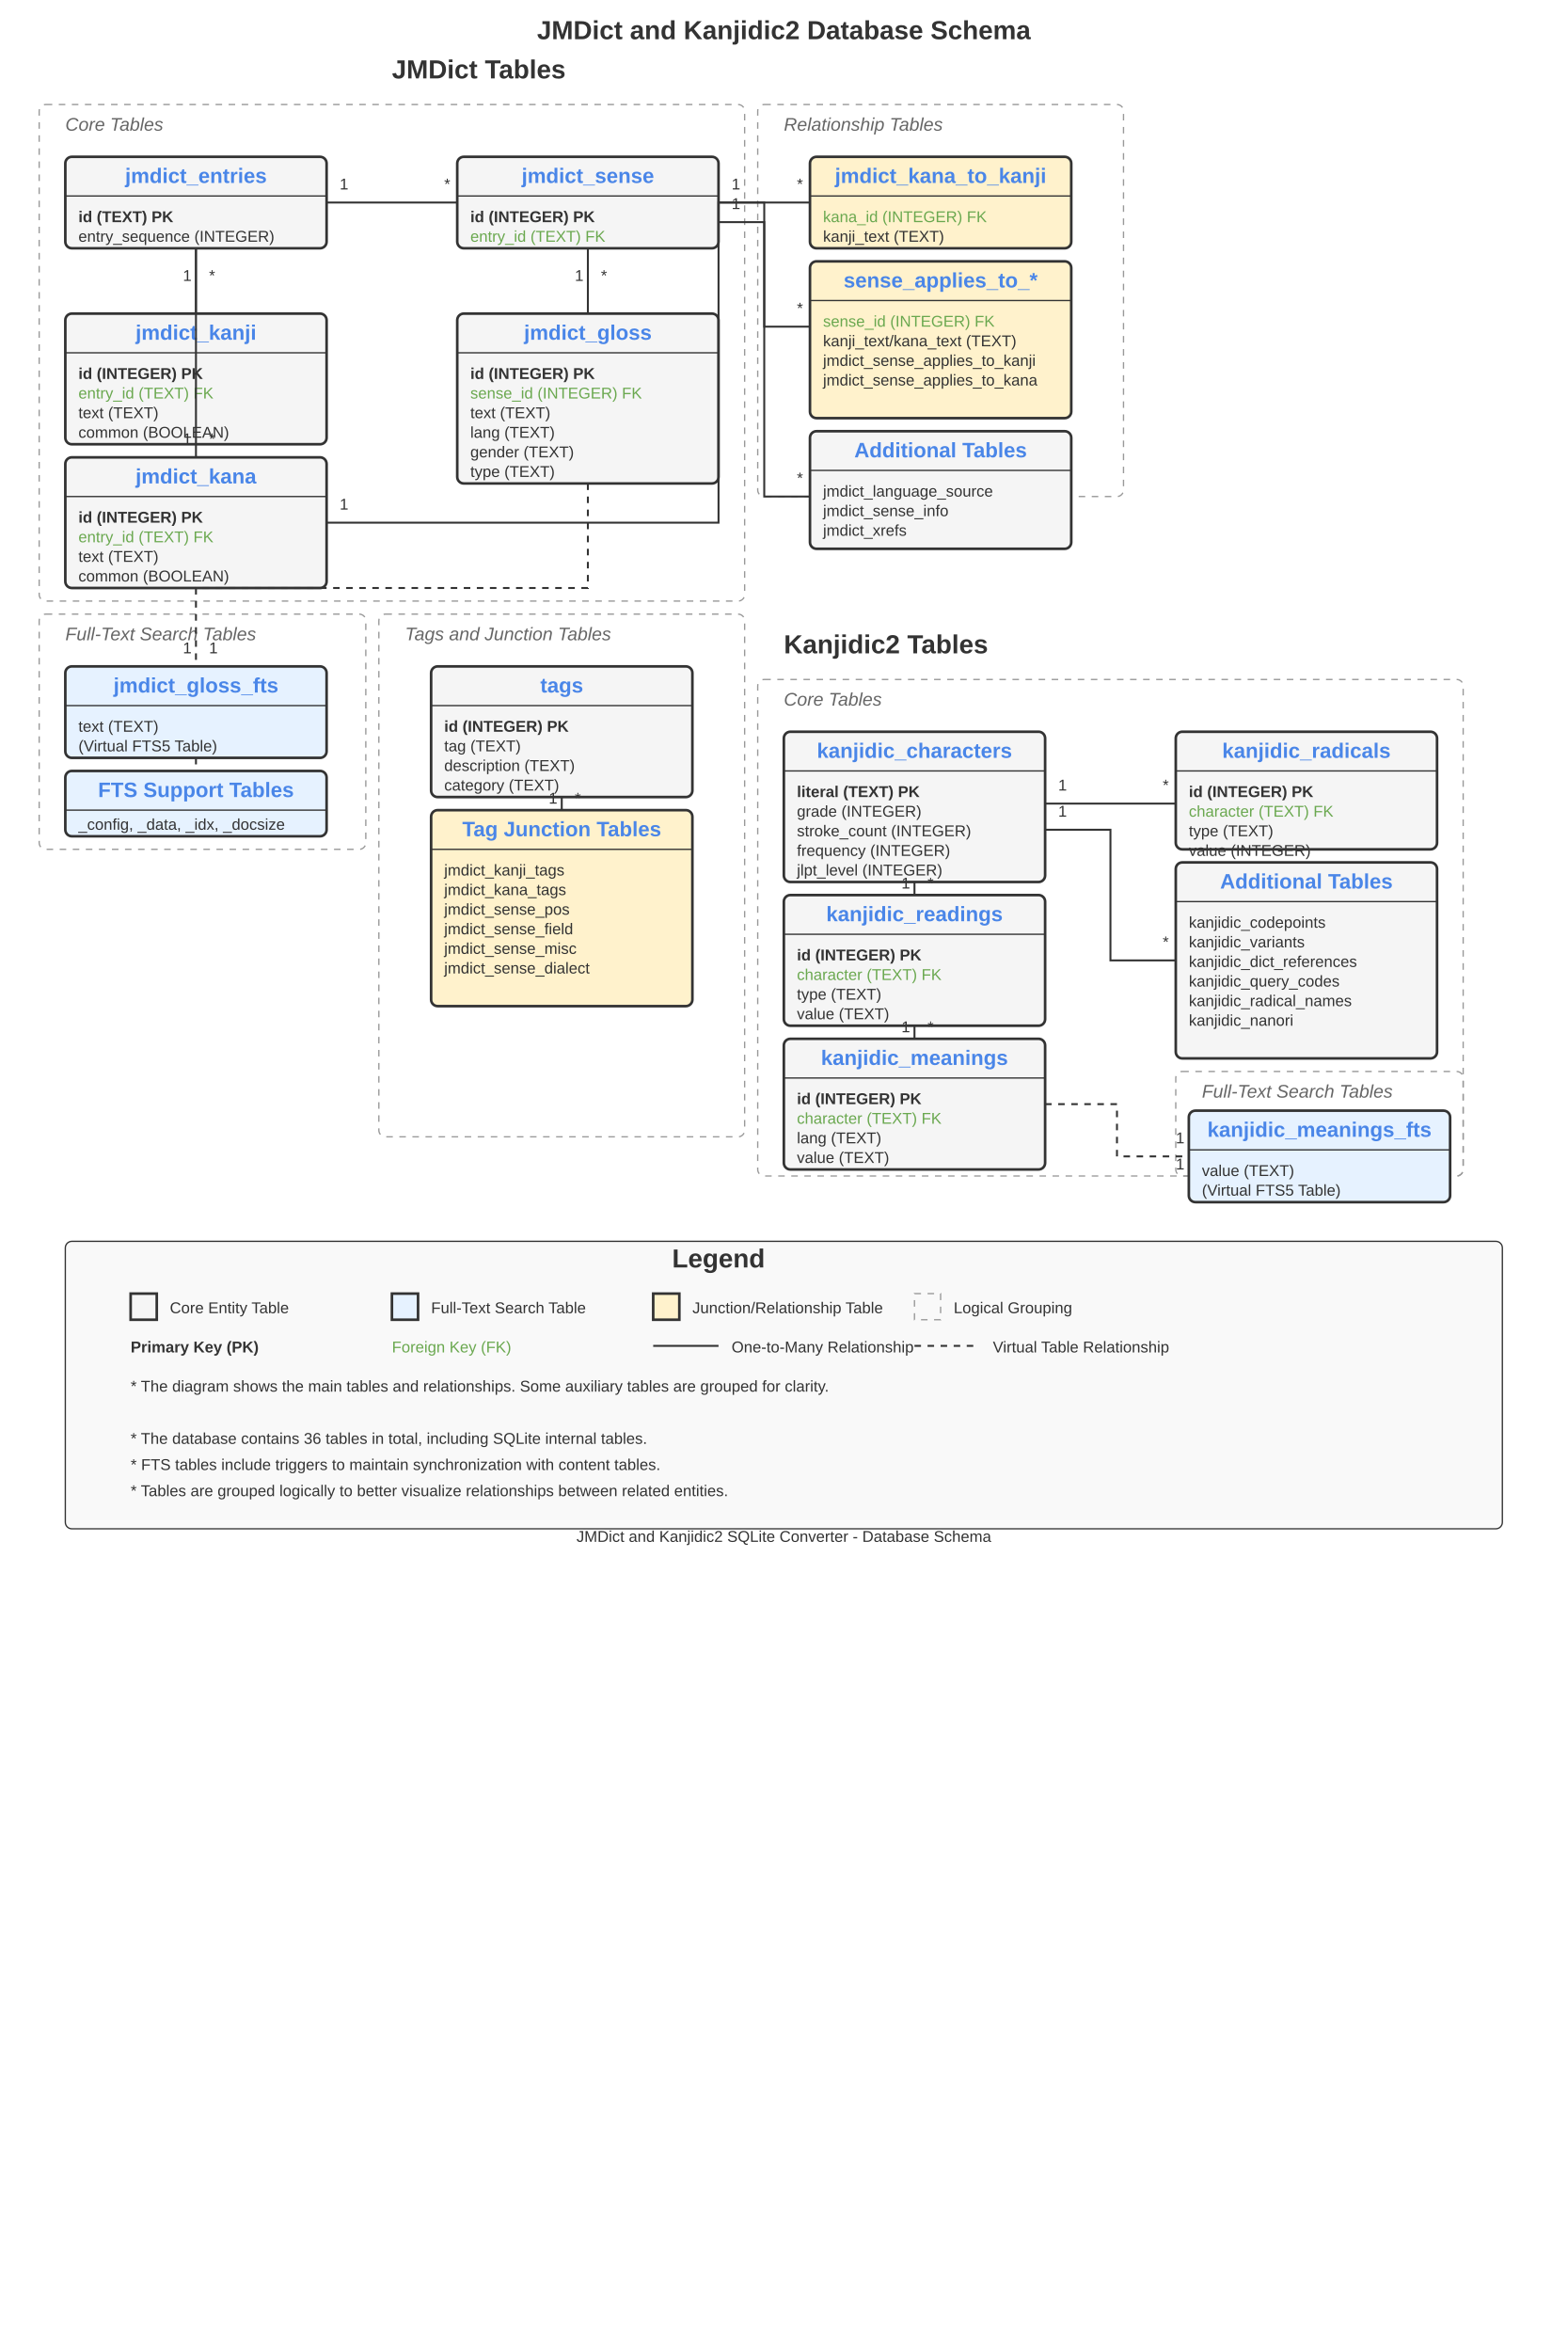
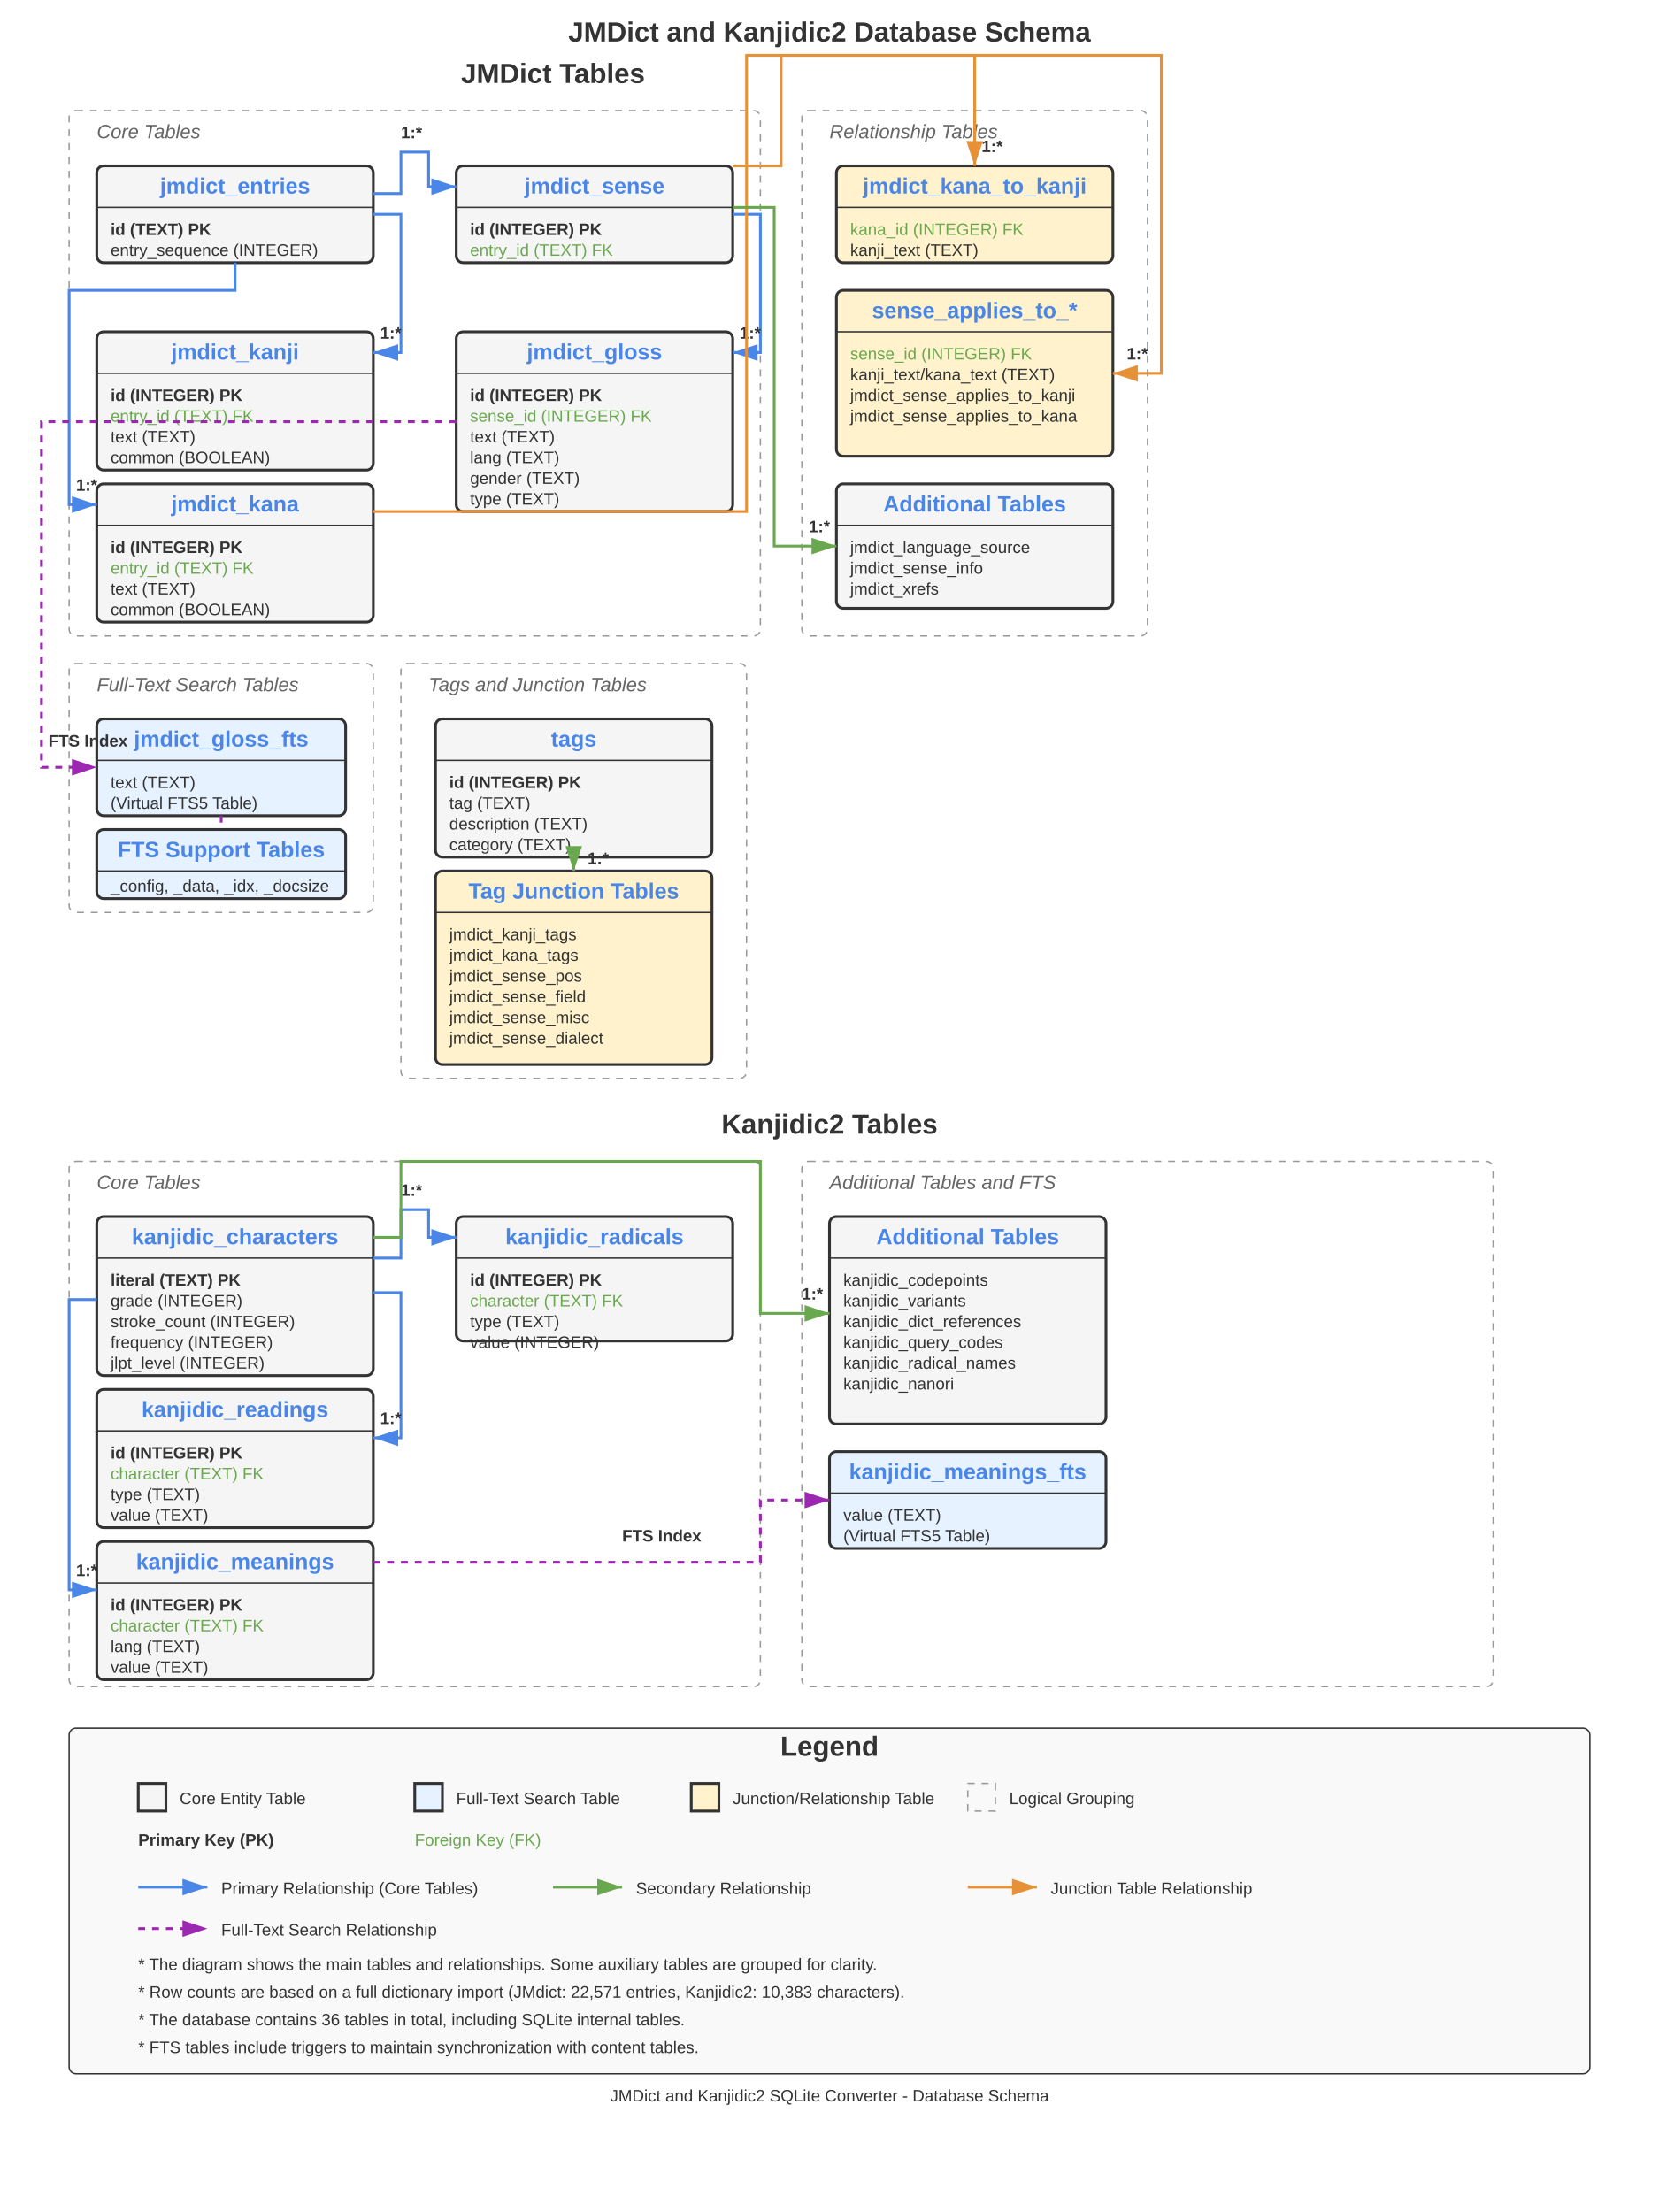
- <svg xmlns="http://www.w3.org/2000/svg" width="1200" height="1800">
+ <svg xmlns="http://www.w3.org/2000/svg" width="1200" height="1600">
  <style>
        .entity {
            fill: #f5f5f5;
            stroke: #333;
            stroke-width: 2;
        }
        .entity-title {
            fill: #4a86e8;
            font-family: Arial, sans-serif;
            font-size: 16px;
            font-weight: bold;
        }
        .entity-attribute {
            fill: #333;
            font-family: Arial, sans-serif;
            font-size: 12px;
        }
        .primary-key {
            font-weight: bold;
        }
        .foreign-key {
            fill: #6aa84f;
        }
        .relationship {
-             stroke: #333;
-             stroke-width: 1.5;
+             stroke-width: 2;
            fill: none;
        }
+         .rel-primary {
+             stroke: #4a86e8;
+         }
+         .rel-secondary {
+             stroke: #6aa84f;
+         }
+         .rel-fts {
+             stroke: #9c27b0;
+         }
+         .rel-junction {
+             stroke: #e69138;
+         }
        .cardinality {
            fill: #333;
            font-family: Arial, sans-serif;
            font-size: 12px;
+             font-weight: bold;
        }
        .section-title {
            fill: #333;
            font-family: Arial, sans-serif;
            font-size: 20px;
            font-weight: bold;
        }
        .subsection-title {
            fill: #666;
            font-family: Arial, sans-serif;
            font-size: 16px;
            font-weight: bold;
        }
        .fts-entity {
            fill: #e6f2ff;
            stroke: #333;
            stroke-width: 2;
        }
        .junction-entity {
            fill: #fff2cc;
            stroke: #333;
            stroke-width: 2;
        }
        .group-box {
            fill: none;
            stroke: #999;
            stroke-width: 1;
            stroke-dasharray: 5,5;
        }
        .group-label {
            fill: #666;
            font-family: Arial, sans-serif;
            font-size: 14px;
            font-style: italic;
        }
+         .arrow {
+             fill: #333;
+         }
    </style>
  <text x="600" y="30" text-anchor="middle" class="section-title">JMDict and Kanjidic2 Database Schema</text>
-   <text x="300" y="60" class="section-title">JMDict Tables</text>
-   <rect x="30" y="80" width="540" height="380" rx="5" ry="5" class="group-box" />
-   <text x="50" y="100" class="group-label">Core Tables</text>
-   <rect x="50" y="120" width="200" height="70" rx="5" ry="5" class="entity" />
-   <text x="150" y="140" text-anchor="middle" class="entity-title">jmdict_entries</text>
-   <line x1="50" y1="150" x2="250" y2="150" stroke="#333" stroke-width="1" />
-   <text x="60" y="170" class="entity-attribute primary-key">id (TEXT) PK</text>
-   <text x="60" y="185" class="entity-attribute">entry_sequence (INTEGER)</text>
-   <rect x="50" y="240" width="200" height="100" rx="5" ry="5" class="entity" />
-   <text x="150" y="260" text-anchor="middle" class="entity-title">jmdict_kanji</text>
-   <line x1="50" y1="270" x2="250" y2="270" stroke="#333" stroke-width="1" />
-   <text x="60" y="290" class="entity-attribute primary-key">id (INTEGER) PK</text>
-   <text x="60" y="305" class="entity-attribute foreign-key">entry_id (TEXT) FK</text>
-   <text x="60" y="320" class="entity-attribute">text (TEXT)</text>
-   <text x="60" y="335" class="entity-attribute">common (BOOLEAN)</text>
-   <rect x="50" y="350" width="200" height="100" rx="5" ry="5" class="entity" />
-   <text x="150" y="370" text-anchor="middle" class="entity-title">jmdict_kana</text>
-   <line x1="50" y1="380" x2="250" y2="380" stroke="#333" stroke-width="1" />
-   <text x="60" y="400" class="entity-attribute primary-key">id (INTEGER) PK</text>
-   <text x="60" y="415" class="entity-attribute foreign-key">entry_id (TEXT) FK</text>
-   <text x="60" y="430" class="entity-attribute">text (TEXT)</text>
-   <text x="60" y="445" class="entity-attribute">common (BOOLEAN)</text>
-   <rect x="350" y="120" width="200" height="70" rx="5" ry="5" class="entity" />
-   <text x="450" y="140" text-anchor="middle" class="entity-title">jmdict_sense</text>
-   <line x1="350" y1="150" x2="550" y2="150" stroke="#333" stroke-width="1" />
-   <text x="360" y="170" class="entity-attribute primary-key">id (INTEGER) PK</text>
-   <text x="360" y="185" class="entity-attribute foreign-key">entry_id (TEXT) FK</text>
-   <rect x="350" y="240" width="200" height="130" rx="5" ry="5" class="entity" />
-   <text x="450" y="260" text-anchor="middle" class="entity-title">jmdict_gloss</text>
-   <line x1="350" y1="270" x2="550" y2="270" stroke="#333" stroke-width="1" />
-   <text x="360" y="290" class="entity-attribute primary-key">id (INTEGER) PK</text>
-   <text x="360" y="305" class="entity-attribute foreign-key">sense_id (INTEGER) FK</text>
-   <text x="360" y="320" class="entity-attribute">text (TEXT)</text>
-   <text x="360" y="335" class="entity-attribute">lang (TEXT)</text>
-   <text x="360" y="350" class="entity-attribute">gender (TEXT)</text>
-   <text x="360" y="365" class="entity-attribute">type (TEXT)</text>
-   <rect x="30" y="470" width="250" height="180" rx="5" ry="5" class="group-box" />
-   <text x="50" y="490" class="group-label">Full-Text Search Tables</text>
-   <rect x="50" y="510" width="200" height="70" rx="5" ry="5" class="fts-entity" />
-   <text x="150" y="530" text-anchor="middle" class="entity-title">jmdict_gloss_fts</text>
-   <line x1="50" y1="540" x2="250" y2="540" stroke="#333" stroke-width="1" />
-   <text x="60" y="560" class="entity-attribute">text (TEXT)</text>
-   <text x="60" y="575" class="entity-attribute">(Virtual FTS5 Table)</text>
-   <rect x="50" y="590" width="200" height="50" rx="5" ry="5" class="fts-entity" />
-   <text x="150" y="610" text-anchor="middle" class="entity-title">FTS Support Tables</text>
-   <line x1="50" y1="620" x2="250" y2="620" stroke="#333" stroke-width="1" />
-   <text x="60" y="635" class="entity-attribute">_config, _data, _idx, _docsize</text>
-   <rect x="290" y="470" width="280" height="400" rx="5" ry="5" class="group-box" />
-   <text x="310" y="490" class="group-label">Tags and Junction Tables</text>
-   <rect x="330" y="510" width="200" height="100" rx="5" ry="5" class="entity" />
-   <text x="430" y="530" text-anchor="middle" class="entity-title">tags</text>
-   <line x1="330" y1="540" x2="530" y2="540" stroke="#333" stroke-width="1" />
-   <text x="340" y="560" class="entity-attribute primary-key">id (INTEGER) PK</text>
-   <text x="340" y="575" class="entity-attribute">tag (TEXT)</text>
-   <text x="340" y="590" class="entity-attribute">description (TEXT)</text>
-   <text x="340" y="605" class="entity-attribute">category (TEXT)</text>
-   <rect x="330" y="620" width="200" height="150" rx="5" ry="5" class="junction-entity" />
-   <text x="430" y="640" text-anchor="middle" class="entity-title">Tag Junction Tables</text>
-   <line x1="330" y1="650" x2="530" y2="650" stroke="#333" stroke-width="1" />
-   <text x="340" y="670" class="entity-attribute">jmdict_kanji_tags</text>
-   <text x="340" y="685" class="entity-attribute">jmdict_kana_tags</text>
-   <text x="340" y="700" class="entity-attribute">jmdict_sense_pos</text>
-   <text x="340" y="715" class="entity-attribute">jmdict_sense_field</text>
-   <text x="340" y="730" class="entity-attribute">jmdict_sense_misc</text>
-   <text x="340" y="745" class="entity-attribute">jmdict_sense_dialect</text>
-   <rect x="580" y="80" width="280" height="300" rx="5" ry="5" class="group-box" />
+   <text x="400" y="60" text-anchor="middle" class="section-title">JMDict Tables</text>
+   <rect x="50" y="80" width="500" height="380" rx="5" ry="5" class="group-box" />
+   <text x="70" y="100" class="group-label">Core Tables</text>
+   <rect x="70" y="120" width="200" height="70" rx="5" ry="5" class="entity" />
+   <text x="170" y="140" text-anchor="middle" class="entity-title">jmdict_entries</text>
+   <line x1="70" y1="150" x2="270" y2="150" stroke="#333" stroke-width="1" />
+   <text x="80" y="170" class="entity-attribute primary-key">id (TEXT) PK</text>
+   <text x="80" y="185" class="entity-attribute">entry_sequence (INTEGER)</text>
+   <rect x="70" y="240" width="200" height="100" rx="5" ry="5" class="entity" />
+   <text x="170" y="260" text-anchor="middle" class="entity-title">jmdict_kanji</text>
+   <line x1="70" y1="270" x2="270" y2="270" stroke="#333" stroke-width="1" />
+   <text x="80" y="290" class="entity-attribute primary-key">id (INTEGER) PK</text>
+   <text x="80" y="305" class="entity-attribute foreign-key">entry_id (TEXT) FK</text>
+   <text x="80" y="320" class="entity-attribute">text (TEXT)</text>
+   <text x="80" y="335" class="entity-attribute">common (BOOLEAN)</text>
+   <rect x="70" y="350" width="200" height="100" rx="5" ry="5" class="entity" />
+   <text x="170" y="370" text-anchor="middle" class="entity-title">jmdict_kana</text>
+   <line x1="70" y1="380" x2="270" y2="380" stroke="#333" stroke-width="1" />
+   <text x="80" y="400" class="entity-attribute primary-key">id (INTEGER) PK</text>
+   <text x="80" y="415" class="entity-attribute foreign-key">entry_id (TEXT) FK</text>
+   <text x="80" y="430" class="entity-attribute">text (TEXT)</text>
+   <text x="80" y="445" class="entity-attribute">common (BOOLEAN)</text>
+   <rect x="330" y="120" width="200" height="70" rx="5" ry="5" class="entity" />
+   <text x="430" y="140" text-anchor="middle" class="entity-title">jmdict_sense</text>
+   <line x1="330" y1="150" x2="530" y2="150" stroke="#333" stroke-width="1" />
+   <text x="340" y="170" class="entity-attribute primary-key">id (INTEGER) PK</text>
+   <text x="340" y="185" class="entity-attribute foreign-key">entry_id (TEXT) FK</text>
+   <rect x="330" y="240" width="200" height="130" rx="5" ry="5" class="entity" />
+   <text x="430" y="260" text-anchor="middle" class="entity-title">jmdict_gloss</text>
+   <line x1="330" y1="270" x2="530" y2="270" stroke="#333" stroke-width="1" />
+   <text x="340" y="290" class="entity-attribute primary-key">id (INTEGER) PK</text>
+   <text x="340" y="305" class="entity-attribute foreign-key">sense_id (INTEGER) FK</text>
+   <text x="340" y="320" class="entity-attribute">text (TEXT)</text>
+   <text x="340" y="335" class="entity-attribute">lang (TEXT)</text>
+   <text x="340" y="350" class="entity-attribute">gender (TEXT)</text>
+   <text x="340" y="365" class="entity-attribute">type (TEXT)</text>
+   <rect x="580" y="80" width="250" height="380" rx="5" ry="5" class="group-box" />
  <text x="600" y="100" class="group-label">Relationship Tables</text>
-   <rect x="620" y="120" width="200" height="70" rx="5" ry="5" class="junction-entity" />
-   <text x="720" y="140" text-anchor="middle" class="entity-title">jmdict_kana_to_kanji</text>
-   <line x1="620" y1="150" x2="820" y2="150" stroke="#333" stroke-width="1" />
-   <text x="630" y="170" class="entity-attribute foreign-key">kana_id (INTEGER) FK</text>
-   <text x="630" y="185" class="entity-attribute">kanji_text (TEXT)</text>
-   <rect x="620" y="200" width="200" height="120" rx="5" ry="5" class="junction-entity" />
-   <text x="720" y="220" text-anchor="middle" class="entity-title">sense_applies_to_*</text>
-   <line x1="620" y1="230" x2="820" y2="230" stroke="#333" stroke-width="1" />
-   <text x="630" y="250" class="entity-attribute foreign-key">sense_id (INTEGER) FK</text>
-   <text x="630" y="265" class="entity-attribute">kanji_text/kana_text (TEXT)</text>
-   <text x="630" y="280" class="entity-attribute">jmdict_sense_applies_to_kanji</text>
-   <text x="630" y="295" class="entity-attribute">jmdict_sense_applies_to_kana</text>
-   <rect x="620" y="330" width="200" height="90" rx="5" ry="5" class="entity" />
-   <text x="720" y="350" text-anchor="middle" class="entity-title">Additional Tables</text>
-   <line x1="620" y1="360" x2="820" y2="360" stroke="#333" stroke-width="1" />
-   <text x="630" y="380" class="entity-attribute">jmdict_language_source</text>
-   <text x="630" y="395" class="entity-attribute">jmdict_sense_info</text>
-   <text x="630" y="410" class="entity-attribute">jmdict_xrefs</text>
-   <text x="600" y="500" class="section-title">Kanjidic2 Tables</text>
-   <rect x="580" y="520" width="540" height="380" rx="5" ry="5" class="group-box" />
-   <text x="600" y="540" class="group-label">Core Tables</text>
-   <rect x="600" y="560" width="200" height="115" rx="5" ry="5" class="entity" />
-   <text x="700" y="580" text-anchor="middle" class="entity-title">kanjidic_characters</text>
-   <line x1="600" y1="590" x2="800" y2="590" stroke="#333" stroke-width="1" />
-   <text x="610" y="610" class="entity-attribute primary-key">literal (TEXT) PK</text>
-   <text x="610" y="625" class="entity-attribute">grade (INTEGER)</text>
-   <text x="610" y="640" class="entity-attribute">stroke_count (INTEGER)</text>
-   <text x="610" y="655" class="entity-attribute">frequency (INTEGER)</text>
-   <text x="610" y="670" class="entity-attribute">jlpt_level (INTEGER)</text>
-   <rect x="600" y="685" width="200" height="100" rx="5" ry="5" class="entity" />
-   <text x="700" y="705" text-anchor="middle" class="entity-title">kanjidic_readings</text>
-   <line x1="600" y1="715" x2="800" y2="715" stroke="#333" stroke-width="1" />
-   <text x="610" y="735" class="entity-attribute primary-key">id (INTEGER) PK</text>
-   <text x="610" y="750" class="entity-attribute foreign-key">character (TEXT) FK</text>
-   <text x="610" y="765" class="entity-attribute">type (TEXT)</text>
-   <text x="610" y="780" class="entity-attribute">value (TEXT)</text>
-   <rect x="600" y="795" width="200" height="100" rx="5" ry="5" class="entity" />
-   <text x="700" y="815" text-anchor="middle" class="entity-title">kanjidic_meanings</text>
-   <line x1="600" y1="825" x2="800" y2="825" stroke="#333" stroke-width="1" />
-   <text x="610" y="845" class="entity-attribute primary-key">id (INTEGER) PK</text>
-   <text x="610" y="860" class="entity-attribute foreign-key">character (TEXT) FK</text>
-   <text x="610" y="875" class="entity-attribute">lang (TEXT)</text>
-   <text x="610" y="890" class="entity-attribute">value (TEXT)</text>
-   <rect x="900" y="560" width="200" height="90" rx="5" ry="5" class="entity" />
-   <text x="1000" y="580" text-anchor="middle" class="entity-title">kanjidic_radicals</text>
-   <line x1="900" y1="590" x2="1100" y2="590" stroke="#333" stroke-width="1" />
-   <text x="910" y="610" class="entity-attribute primary-key">id (INTEGER) PK</text>
-   <text x="910" y="625" class="entity-attribute foreign-key">character (TEXT) FK</text>
-   <text x="910" y="640" class="entity-attribute">type (TEXT)</text>
-   <text x="910" y="655" class="entity-attribute">value (INTEGER)</text>
-   <rect x="900" y="660" width="200" height="150" rx="5" ry="5" class="entity" />
-   <text x="1000" y="680" text-anchor="middle" class="entity-title">Additional Tables</text>
-   <line x1="900" y1="690" x2="1100" y2="690" stroke="#333" stroke-width="1" />
-   <text x="910" y="710" class="entity-attribute">kanjidic_codepoints</text>
-   <text x="910" y="725" class="entity-attribute">kanjidic_variants</text>
-   <text x="910" y="740" class="entity-attribute">kanjidic_dict_references</text>
-   <text x="910" y="755" class="entity-attribute">kanjidic_query_codes</text>
-   <text x="910" y="770" class="entity-attribute">kanjidic_radical_names</text>
-   <text x="910" y="785" class="entity-attribute">kanjidic_nanori</text>
-   <rect x="900" y="820" width="220" height="80" rx="5" ry="5" class="group-box" />
-   <text x="920" y="840" class="group-label">Full-Text Search Tables</text>
-   <rect x="910" y="850" width="200" height="70" rx="5" ry="5" class="fts-entity" />
-   <text x="1010" y="870" text-anchor="middle" class="entity-title">kanjidic_meanings_fts</text>
-   <line x1="910" y1="880" x2="1110" y2="880" stroke="#333" stroke-width="1" />
-   <text x="920" y="900" class="entity-attribute">value (TEXT)</text>
-   <text x="920" y="915" class="entity-attribute">(Virtual FTS5 Table)</text>
-   <path d="M 150,190 L 150,240" class="relationship" />
-   <text x="140" y="215" class="cardinality">1</text>
-   <text x="160" y="215" class="cardinality">*</text>
-   <path d="M 150,190 L 150,350" class="relationship" />
-   <text x="140" y="340" class="cardinality">1</text>
-   <text x="160" y="340" class="cardinality">*</text>
-   <path d="M 250,155 L 350,155" class="relationship" />
-   <text x="260" y="145" class="cardinality">1</text>
-   <text x="340" y="145" class="cardinality">*</text>
-   <path d="M 450,190 L 450,240" class="relationship" />
-   <text x="440" y="215" class="cardinality">1</text>
-   <text x="460" y="215" class="cardinality">*</text>
-   <path d="M 450,370 L 450,450 L 150,450 L 150,510" class="relationship" stroke-dasharray="5,5" />
-   <text x="140" y="500" class="cardinality">1</text>
-   <text x="160" y="500" class="cardinality">1</text>
-   <path d="M 150,580 L 150,590" class="relationship" stroke-dasharray="5,5" />
-   <path d="M 250,400 L 550,400 L 550,155 L 620,155" class="relationship" />
-   <text x="610" y="145" class="cardinality">*</text>
-   <text x="260" y="390" class="cardinality">1</text>
-   <path d="M 550,155 L 585,155 L 585,250 L 620,250" class="relationship" />
-   <text x="610" y="240" class="cardinality">*</text>
-   <text x="560" y="145" class="cardinality">1</text>
-   <path d="M 430,610 L 430,620" class="relationship" />
-   <text x="420" y="615" class="cardinality">1</text>
-   <text x="440" y="615" class="cardinality">*</text>
-   <path d="M 550,170 L 585,170 L 585,380 L 620,380" class="relationship" />
-   <text x="610" y="370" class="cardinality">*</text>
-   <text x="560" y="160" class="cardinality">1</text>
-   <path d="M 700,675 L 700,685" class="relationship" />
-   <text x="690" y="680" class="cardinality">1</text>
-   <text x="710" y="680" class="cardinality">*</text>
-   <path d="M 700,785 L 700,795" class="relationship" />
-   <text x="690" y="790" class="cardinality">1</text>
-   <text x="710" y="790" class="cardinality">*</text>
-   <path d="M 800,845 L 855,845 L 855,885 L 910,885" class="relationship" stroke-dasharray="5,5" />
-   <text x="900" y="875" class="cardinality">1</text>
-   <text x="900" y="895" class="cardinality">1</text>
-   <path d="M 800,615 L 900,615" class="relationship" />
-   <text x="810" y="605" class="cardinality">1</text>
-   <text x="890" y="605" class="cardinality">*</text>
-   <path d="M 800,635 L 850,635 L 850,735 L 900,735" class="relationship" />
-   <text x="810" y="625" class="cardinality">1</text>
-   <text x="890" y="725" class="cardinality">*</text>
-   <rect x="50" y="950" width="1100" height="220" rx="5" ry="5" fill="#f9f9f9" stroke="#333" stroke-width="1" />
-   <text x="550" y="970" text-anchor="middle" class="section-title">Legend</text>
-   <rect x="100" y="990" width="20" height="20" fill="#f5f5f5" stroke="#333" stroke-width="2" />
-   <text x="130" y="1005" class="entity-attribute">Core Entity Table</text>
-   <rect x="300" y="990" width="20" height="20" fill="#e6f2ff" stroke="#333" stroke-width="2" />
-   <text x="330" y="1005" class="entity-attribute">Full-Text Search Table</text>
-   <rect x="500" y="990" width="20" height="20" fill="#fff2cc" stroke="#333" stroke-width="2" />
-   <text x="530" y="1005" class="entity-attribute">Junction/Relationship Table</text>
-   <rect x="700" y="990" width="20" height="20" fill="none" stroke="#999" stroke-width="1" stroke-dasharray="5,5" />
-   <text x="730" y="1005" class="entity-attribute">Logical Grouping</text>
-   <text x="100" y="1035" class="entity-attribute primary-key">Primary Key (PK)</text>
-   <text x="300" y="1035" class="entity-attribute foreign-key">Foreign Key (FK)</text>
-   <line x1="500" y1="1030" x2="550" y2="1030" class="relationship" />
-   <text x="560" y="1035" class="entity-attribute">One-to-Many Relationship</text>
-   <line x1="700" y1="1030" x2="750" y2="1030" class="relationship" stroke-dasharray="5,5" />
-   <text x="760" y="1035" class="entity-attribute">Virtual Table Relationship</text>
-   <text x="100" y="1065" class="entity-attribute">* The diagram shows the main tables and relationships. Some auxiliary tables are grouped for clarity.</text>
-   <text x="100" y="1105" class="entity-attribute">* The database contains 36 tables in total, including SQLite internal tables.</text>
-   <text x="100" y="1125" class="entity-attribute">* FTS tables include triggers to maintain synchronization with content tables.</text>
-   <text x="100" y="1145" class="entity-attribute">* Tables are grouped logically to better visualize relationships between related entities.</text>
-   <text x="600" y="1180" text-anchor="middle" class="entity-attribute">JMDict and Kanjidic2 SQLite Converter - Database Schema</text>
+   <rect x="605" y="120" width="200" height="70" rx="5" ry="5" class="junction-entity" />
+   <text x="705" y="140" text-anchor="middle" class="entity-title">jmdict_kana_to_kanji</text>
+   <line x1="605" y1="150" x2="805" y2="150" stroke="#333" stroke-width="1" />
+   <text x="615" y="170" class="entity-attribute foreign-key">kana_id (INTEGER) FK</text>
+   <text x="615" y="185" class="entity-attribute">kanji_text (TEXT)</text>
+   <rect x="605" y="210" width="200" height="120" rx="5" ry="5" class="junction-entity" />
+   <text x="705" y="230" text-anchor="middle" class="entity-title">sense_applies_to_*</text>
+   <line x1="605" y1="240" x2="805" y2="240" stroke="#333" stroke-width="1" />
+   <text x="615" y="260" class="entity-attribute foreign-key">sense_id (INTEGER) FK</text>
+   <text x="615" y="275" class="entity-attribute">kanji_text/kana_text (TEXT)</text>
+   <text x="615" y="290" class="entity-attribute">jmdict_sense_applies_to_kanji</text>
+   <text x="615" y="305" class="entity-attribute">jmdict_sense_applies_to_kana</text>
+   <rect x="605" y="350" width="200" height="90" rx="5" ry="5" class="entity" />
+   <text x="705" y="370" text-anchor="middle" class="entity-title">Additional Tables</text>
+   <line x1="605" y1="380" x2="805" y2="380" stroke="#333" stroke-width="1" />
+   <text x="615" y="400" class="entity-attribute">jmdict_language_source</text>
+   <text x="615" y="415" class="entity-attribute">jmdict_sense_info</text>
+   <text x="615" y="430" class="entity-attribute">jmdict_xrefs</text>
+   <rect x="50" y="480" width="220" height="180" rx="5" ry="5" class="group-box" />
+   <text x="70" y="500" class="group-label">Full-Text Search Tables</text>
+   <rect x="70" y="520" width="180" height="70" rx="5" ry="5" class="fts-entity" />
+   <text x="160" y="540" text-anchor="middle" class="entity-title">jmdict_gloss_fts</text>
+   <line x1="70" y1="550" x2="250" y2="550" stroke="#333" stroke-width="1" />
+   <text x="80" y="570" class="entity-attribute">text (TEXT)</text>
+   <text x="80" y="585" class="entity-attribute">(Virtual FTS5 Table)</text>
+   <rect x="70" y="600" width="180" height="50" rx="5" ry="5" class="fts-entity" />
+   <text x="160" y="620" text-anchor="middle" class="entity-title">FTS Support Tables</text>
+   <line x1="70" y1="630" x2="250" y2="630" stroke="#333" stroke-width="1" />
+   <text x="80" y="645" class="entity-attribute">_config, _data, _idx, _docsize</text>
+   <rect x="290" y="480" width="250" height="300" rx="5" ry="5" class="group-box" />
+   <text x="310" y="500" class="group-label">Tags and Junction Tables</text>
+   <rect x="315" y="520" width="200" height="100" rx="5" ry="5" class="entity" />
+   <text x="415" y="540" text-anchor="middle" class="entity-title">tags</text>
+   <line x1="315" y1="550" x2="515" y2="550" stroke="#333" stroke-width="1" />
+   <text x="325" y="570" class="entity-attribute primary-key">id (INTEGER) PK</text>
+   <text x="325" y="585" class="entity-attribute">tag (TEXT)</text>
+   <text x="325" y="600" class="entity-attribute">description (TEXT)</text>
+   <text x="325" y="615" class="entity-attribute">category (TEXT)</text>
+   <rect x="315" y="630" width="200" height="140" rx="5" ry="5" class="junction-entity" />
+   <text x="415" y="650" text-anchor="middle" class="entity-title">Tag Junction Tables</text>
+   <line x1="315" y1="660" x2="515" y2="660" stroke="#333" stroke-width="1" />
+   <text x="325" y="680" class="entity-attribute">jmdict_kanji_tags</text>
+   <text x="325" y="695" class="entity-attribute">jmdict_kana_tags</text>
+   <text x="325" y="710" class="entity-attribute">jmdict_sense_pos</text>
+   <text x="325" y="725" class="entity-attribute">jmdict_sense_field</text>
+   <text x="325" y="740" class="entity-attribute">jmdict_sense_misc</text>
+   <text x="325" y="755" class="entity-attribute">jmdict_sense_dialect</text>
+   <text x="600" y="820" text-anchor="middle" class="section-title">Kanjidic2 Tables</text>
+   <rect x="50" y="840" width="500" height="380" rx="5" ry="5" class="group-box" />
+   <text x="70" y="860" class="group-label">Core Tables</text>
+   <rect x="70" y="880" width="200" height="115" rx="5" ry="5" class="entity" />
+   <text x="170" y="900" text-anchor="middle" class="entity-title">kanjidic_characters</text>
+   <line x1="70" y1="910" x2="270" y2="910" stroke="#333" stroke-width="1" />
+   <text x="80" y="930" class="entity-attribute primary-key">literal (TEXT) PK</text>
+   <text x="80" y="945" class="entity-attribute">grade (INTEGER)</text>
+   <text x="80" y="960" class="entity-attribute">stroke_count (INTEGER)</text>
+   <text x="80" y="975" class="entity-attribute">frequency (INTEGER)</text>
+   <text x="80" y="990" class="entity-attribute">jlpt_level (INTEGER)</text>
+   <rect x="70" y="1005" width="200" height="100" rx="5" ry="5" class="entity" />
+   <text x="170" y="1025" text-anchor="middle" class="entity-title">kanjidic_readings</text>
+   <line x1="70" y1="1035" x2="270" y2="1035" stroke="#333" stroke-width="1" />
+   <text x="80" y="1055" class="entity-attribute primary-key">id (INTEGER) PK</text>
+   <text x="80" y="1070" class="entity-attribute foreign-key">character (TEXT) FK</text>
+   <text x="80" y="1085" class="entity-attribute">type (TEXT)</text>
+   <text x="80" y="1100" class="entity-attribute">value (TEXT)</text>
+   <rect x="70" y="1115" width="200" height="100" rx="5" ry="5" class="entity" />
+   <text x="170" y="1135" text-anchor="middle" class="entity-title">kanjidic_meanings</text>
+   <line x1="70" y1="1145" x2="270" y2="1145" stroke="#333" stroke-width="1" />
+   <text x="80" y="1165" class="entity-attribute primary-key">id (INTEGER) PK</text>
+   <text x="80" y="1180" class="entity-attribute foreign-key">character (TEXT) FK</text>
+   <text x="80" y="1195" class="entity-attribute">lang (TEXT)</text>
+   <text x="80" y="1210" class="entity-attribute">value (TEXT)</text>
+   <rect x="330" y="880" width="200" height="90" rx="5" ry="5" class="entity" />
+   <text x="430" y="900" text-anchor="middle" class="entity-title">kanjidic_radicals</text>
+   <line x1="330" y1="910" x2="530" y2="910" stroke="#333" stroke-width="1" />
+   <text x="340" y="930" class="entity-attribute primary-key">id (INTEGER) PK</text>
+   <text x="340" y="945" class="entity-attribute foreign-key">character (TEXT) FK</text>
+   <text x="340" y="960" class="entity-attribute">type (TEXT)</text>
+   <text x="340" y="975" class="entity-attribute">value (INTEGER)</text>
+   <rect x="580" y="840" width="500" height="380" rx="5" ry="5" class="group-box" />
+   <text x="600" y="860" class="group-label">Additional Tables and FTS</text>
+   <rect x="600" y="880" width="200" height="150" rx="5" ry="5" class="entity" />
+   <text x="700" y="900" text-anchor="middle" class="entity-title">Additional Tables</text>
+   <line x1="600" y1="910" x2="800" y2="910" stroke="#333" stroke-width="1" />
+   <text x="610" y="930" class="entity-attribute">kanjidic_codepoints</text>
+   <text x="610" y="945" class="entity-attribute">kanjidic_variants</text>
+   <text x="610" y="960" class="entity-attribute">kanjidic_dict_references</text>
+   <text x="610" y="975" class="entity-attribute">kanjidic_query_codes</text>
+   <text x="610" y="990" class="entity-attribute">kanjidic_radical_names</text>
+   <text x="610" y="1005" class="entity-attribute">kanjidic_nanori</text>
+   <rect x="600" y="1050" width="200" height="70" rx="5" ry="5" class="fts-entity" />
+   <text x="700" y="1070" text-anchor="middle" class="entity-title">kanjidic_meanings_fts</text>
+   <line x1="600" y1="1080" x2="800" y2="1080" stroke="#333" stroke-width="1" />
+   <text x="610" y="1100" class="entity-attribute">value (TEXT)</text>
+   <text x="610" y="1115" class="entity-attribute">(Virtual FTS5 Table)</text>
+   <defs>
+     <marker id="arrow-primary" markerWidth="10" markerHeight="10" refX="9" refY="3" orient="auto" markerUnits="strokeWidth">
+       <path d="M0,0 L0,6 L9,3 z" fill="#4a86e8" />
+     </marker>
+     <marker id="arrow-secondary" markerWidth="10" markerHeight="10" refX="9" refY="3" orient="auto" markerUnits="strokeWidth">
+       <path d="M0,0 L0,6 L9,3 z" fill="#6aa84f" />
+     </marker>
+     <marker id="arrow-fts" markerWidth="10" markerHeight="10" refX="9" refY="3" orient="auto" markerUnits="strokeWidth">
+       <path d="M0,0 L0,6 L9,3 z" fill="#9c27b0" />
+     </marker>
+     <marker id="arrow-junction" markerWidth="10" markerHeight="10" refX="9" refY="3" orient="auto" markerUnits="strokeWidth">
+       <path d="M0,0 L0,6 L9,3 z" fill="#e69138" />
+     </marker>
+   </defs>
+   <path d="M 270,140 L 290,140 L 290,110 L 310,110 L 310,135 L 330,135" class="relationship rel-primary" marker-end="url(#arrow-primary)" />
+   <text x="290" y="100" class="cardinality" fill="#4a86e8">1:*</text>
+   <path d="M 270,155 L 290,155 L 290,255 L 270,255" class="relationship rel-primary" marker-end="url(#arrow-primary)" />
+   <text x="275" y="245" class="cardinality" fill="#4a86e8">1:*</text>
+   <path d="M 170,190 L 170,210 L 50,210 L 50,365 L 70,365" class="relationship rel-primary" marker-end="url(#arrow-primary)" />
+   <text x="55" y="355" class="cardinality" fill="#4a86e8">1:*</text>
+   <path d="M 530,155 L 550,155 L 550,255 L 530,255" class="relationship rel-primary" marker-end="url(#arrow-primary)" />
+   <text x="535" y="245" class="cardinality" fill="#4a86e8">1:*</text>
+   <path d="M 530,120 L 565,120 L 565,40 L 840,40 L 840,270 L 805,270" class="relationship rel-junction" marker-end="url(#arrow-junction)" />
+   <text x="815" y="260" class="cardinality" fill="#e69138">1:*</text>
+   <path d="M 270,370 L 540,370 L 540,40 L 705,40 L 705,120" class="relationship rel-junction" marker-end="url(#arrow-junction)" />
+   <text x="710" y="110" class="cardinality" fill="#e69138">1:*</text>
+   <path d="M 530,150 L 560,150 L 560,395 L 605,395" class="relationship rel-secondary" marker-end="url(#arrow-secondary)" />
+   <text x="585" y="385" class="cardinality" fill="#6aa84f">1:*</text>
+   <path d="M 415,620 L 415,630" class="relationship rel-secondary" marker-end="url(#arrow-secondary)" />
+   <text x="425" y="625" class="cardinality" fill="#6aa84f">1:*</text>
+   <path d="M 330,305 L 30,305 L 30,555 L 70,555" class="relationship rel-fts" stroke-dasharray="5,5" marker-end="url(#arrow-fts)" />
+   <text x="35" y="540" class="cardinality" fill="#9c27b0">FTS Index</text>
+   <path d="M 160,590 L 160,600" class="relationship rel-fts" stroke-dasharray="5,5" />
+   <path d="M 270,910 L 290,910 L 290,875 L 310,875 L 310,895 L 330,895" class="relationship rel-primary" marker-end="url(#arrow-primary)" />
+   <text x="290" y="865" class="cardinality" fill="#4a86e8">1:*</text>
+   <path d="M 270,935 L 290,935 L 290,1040 L 270,1040" class="relationship rel-primary" marker-end="url(#arrow-primary)" />
+   <text x="275" y="1030" class="cardinality" fill="#4a86e8">1:*</text>
+   <path d="M 70,940 L 50,940 L 50,1150 L 70,1150" class="relationship rel-primary" marker-end="url(#arrow-primary)" />
+   <text x="55" y="1140" class="cardinality" fill="#4a86e8">1:*</text>
+   <path d="M 270,895 L 290,895 L 290,840 L 550,840 L 550,950 L 600,950" class="relationship rel-secondary" marker-end="url(#arrow-secondary)" />
+   <text x="580" y="940" class="cardinality" fill="#6aa84f">1:*</text>
+   <path d="M 270,1130 L 550,1130 L 550,1085 L 600,1085" class="relationship rel-fts" stroke-dasharray="5,5" marker-end="url(#arrow-fts)" />
+   <text x="450" y="1115" class="cardinality" fill="#9c27b0">FTS Index</text>
+   <rect x="50" y="1250" width="1100" height="250" rx="5" ry="5" fill="#f9f9f9" stroke="#333" stroke-width="1" />
+   <text x="600" y="1270" text-anchor="middle" class="section-title">Legend</text>
+   <rect x="100" y="1290" width="20" height="20" fill="#f5f5f5" stroke="#333" stroke-width="2" />
+   <text x="130" y="1305" class="entity-attribute">Core Entity Table</text>
+   <rect x="300" y="1290" width="20" height="20" fill="#e6f2ff" stroke="#333" stroke-width="2" />
+   <text x="330" y="1305" class="entity-attribute">Full-Text Search Table</text>
+   <rect x="500" y="1290" width="20" height="20" fill="#fff2cc" stroke="#333" stroke-width="2" />
+   <text x="530" y="1305" class="entity-attribute">Junction/Relationship Table</text>
+   <rect x="700" y="1290" width="20" height="20" fill="none" stroke="#999" stroke-width="1" stroke-dasharray="5,5" />
+   <text x="730" y="1305" class="entity-attribute">Logical Grouping</text>
+   <text x="100" y="1335" class="entity-attribute primary-key">Primary Key (PK)</text>
+   <text x="300" y="1335" class="entity-attribute foreign-key">Foreign Key (FK)</text>
+   <line x1="100" y1="1365" x2="150" y2="1365" class="relationship rel-primary" marker-end="url(#arrow-primary)" />
+   <text x="160" y="1370" class="entity-attribute">Primary Relationship (Core Tables)</text>
+   <line x1="400" y1="1365" x2="450" y2="1365" class="relationship rel-secondary" marker-end="url(#arrow-secondary)" />
+   <text x="460" y="1370" class="entity-attribute">Secondary Relationship</text>
+   <line x1="700" y1="1365" x2="750" y2="1365" class="relationship rel-junction" marker-end="url(#arrow-junction)" />
+   <text x="760" y="1370" class="entity-attribute">Junction Table Relationship</text>
+   <line x1="100" y1="1395" x2="150" y2="1395" class="relationship rel-fts" stroke-dasharray="5,5" marker-end="url(#arrow-fts)" />
+   <text x="160" y="1400" class="entity-attribute">Full-Text Search Relationship</text>
+   <text x="100" y="1425" class="entity-attribute">* The diagram shows the main tables and relationships. Some auxiliary tables are grouped for clarity.</text>
+   <text x="100" y="1445" class="entity-attribute">* Row counts are based on a full dictionary import (JMdict: 22,571 entries, Kanjidic2: 10,383 characters).</text>
+   <text x="100" y="1465" class="entity-attribute">* The database contains 36 tables in total, including SQLite internal tables.</text>
+   <text x="100" y="1485" class="entity-attribute">* FTS tables include triggers to maintain synchronization with content tables.</text>
+   <text x="600" y="1520" text-anchor="middle" class="entity-attribute">JMDict and Kanjidic2 SQLite Converter - Database Schema</text>
</svg>
